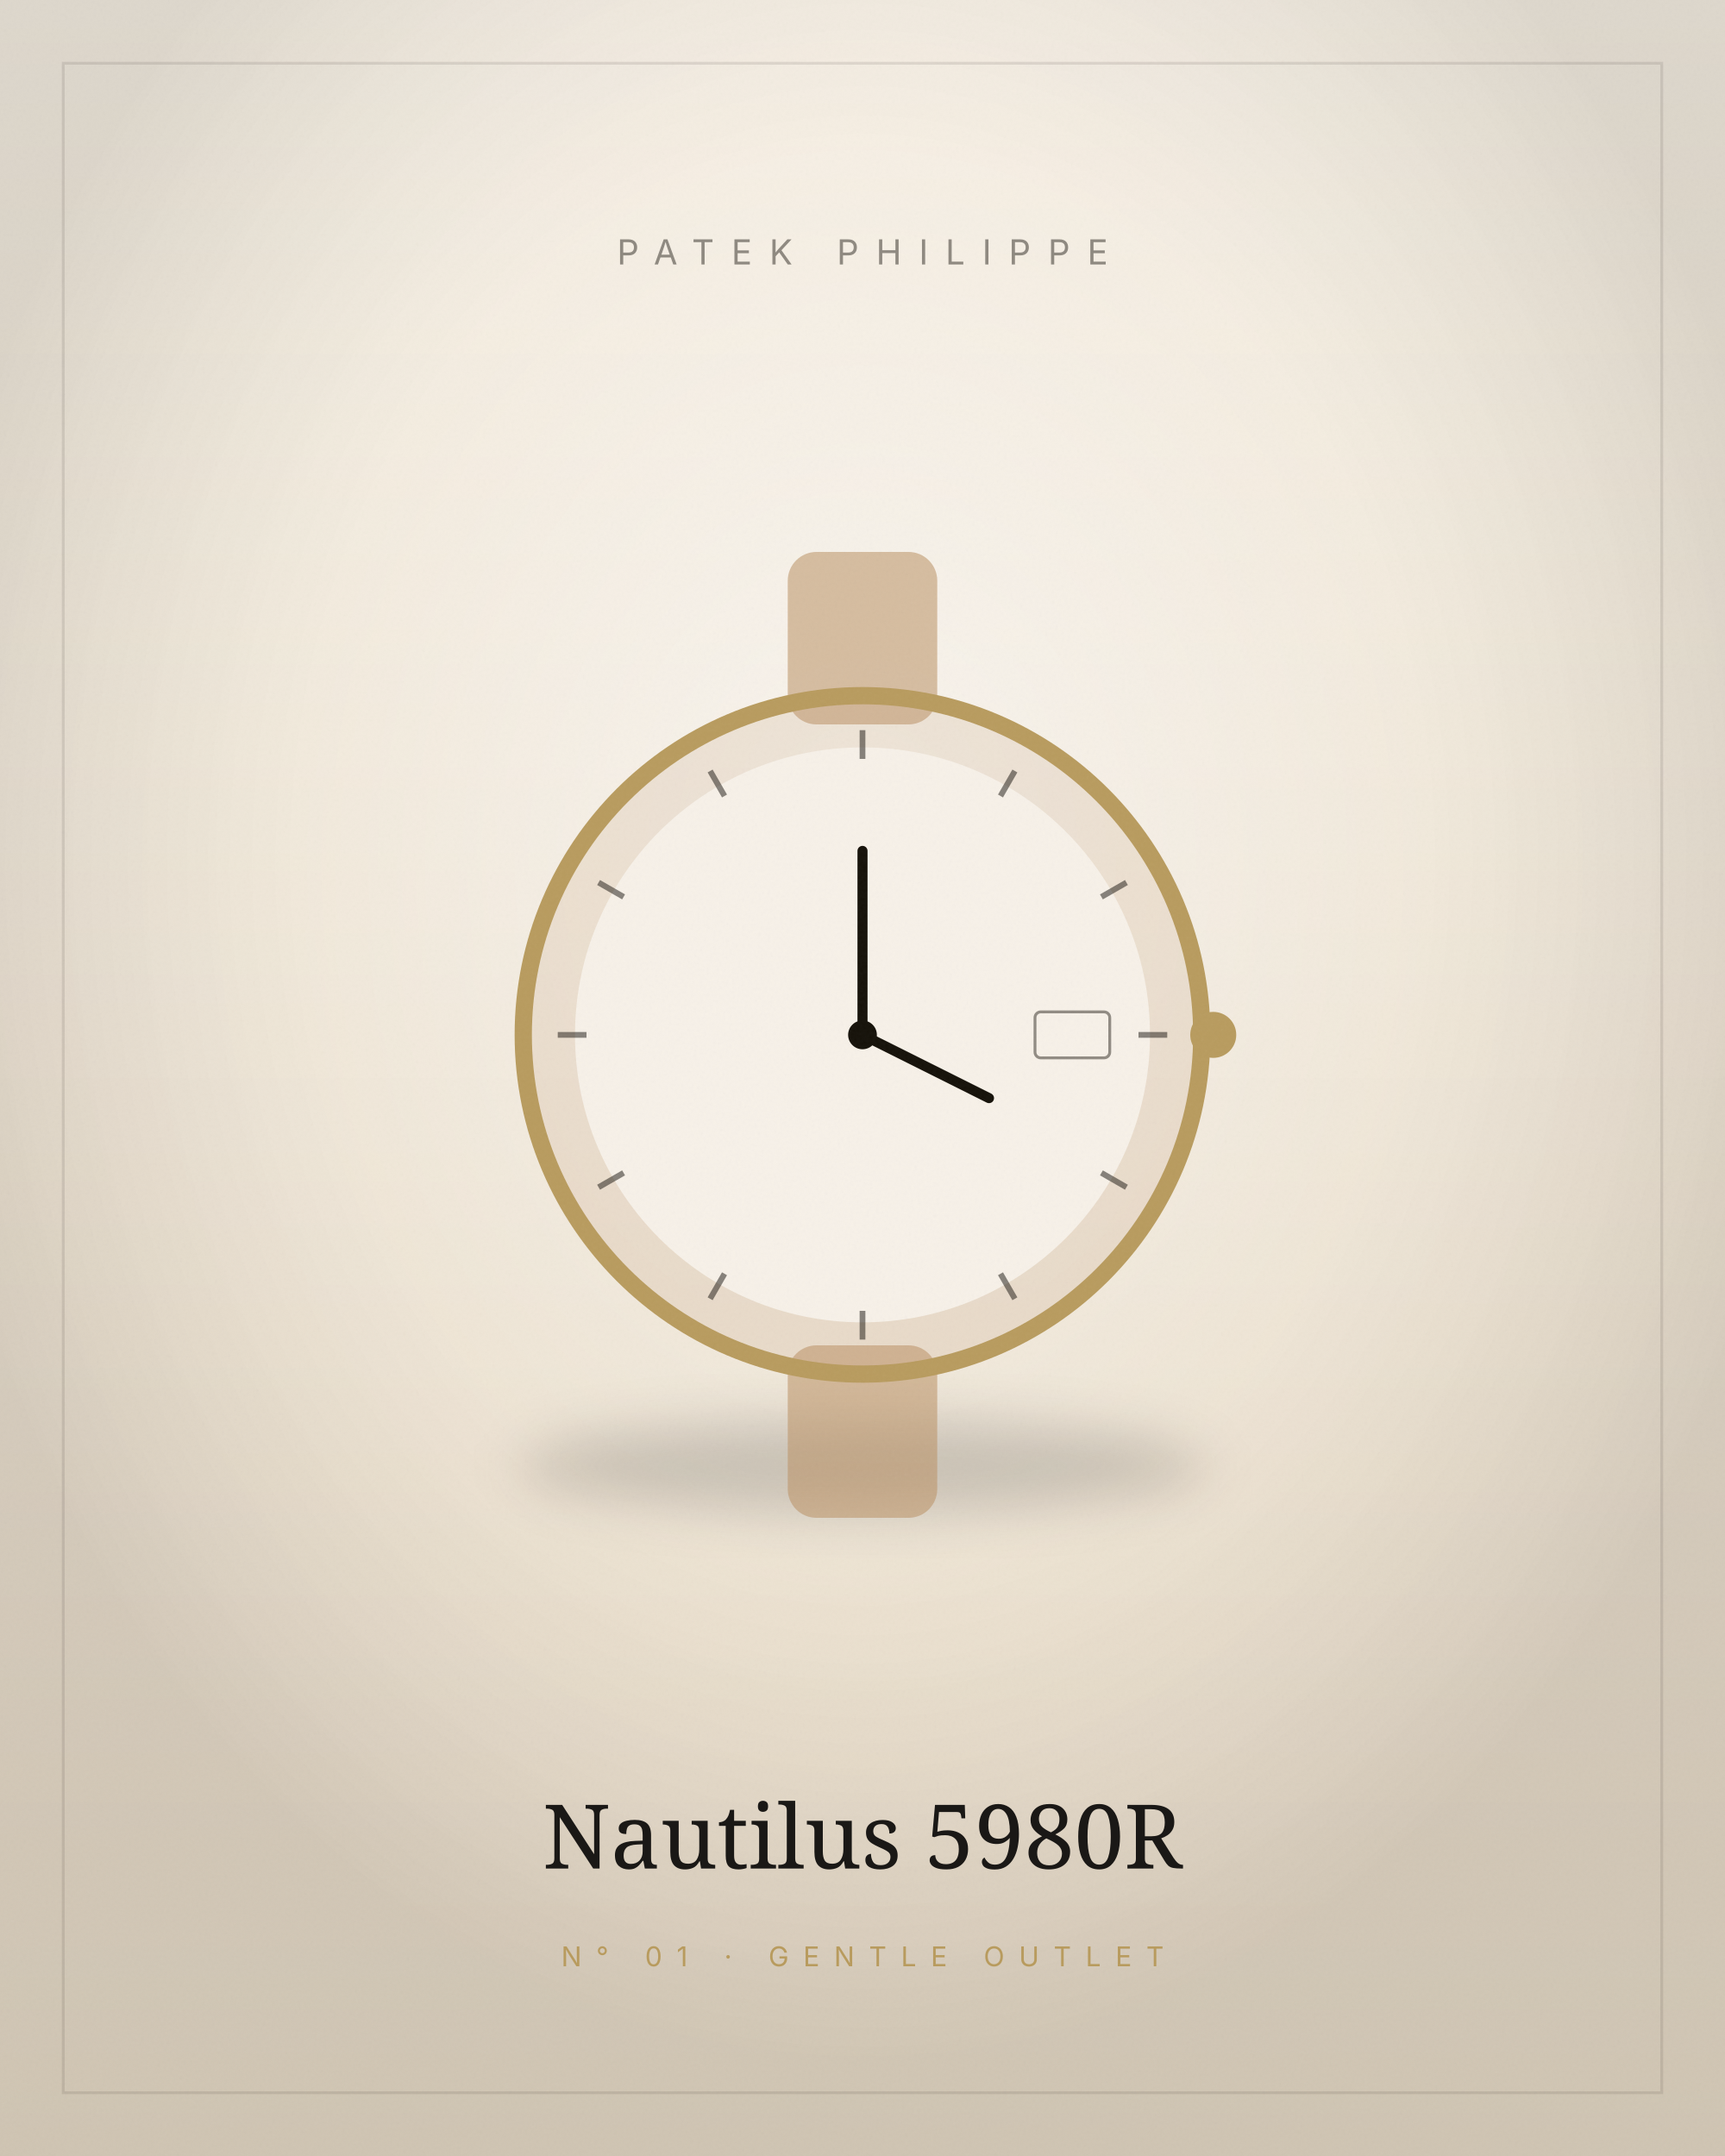
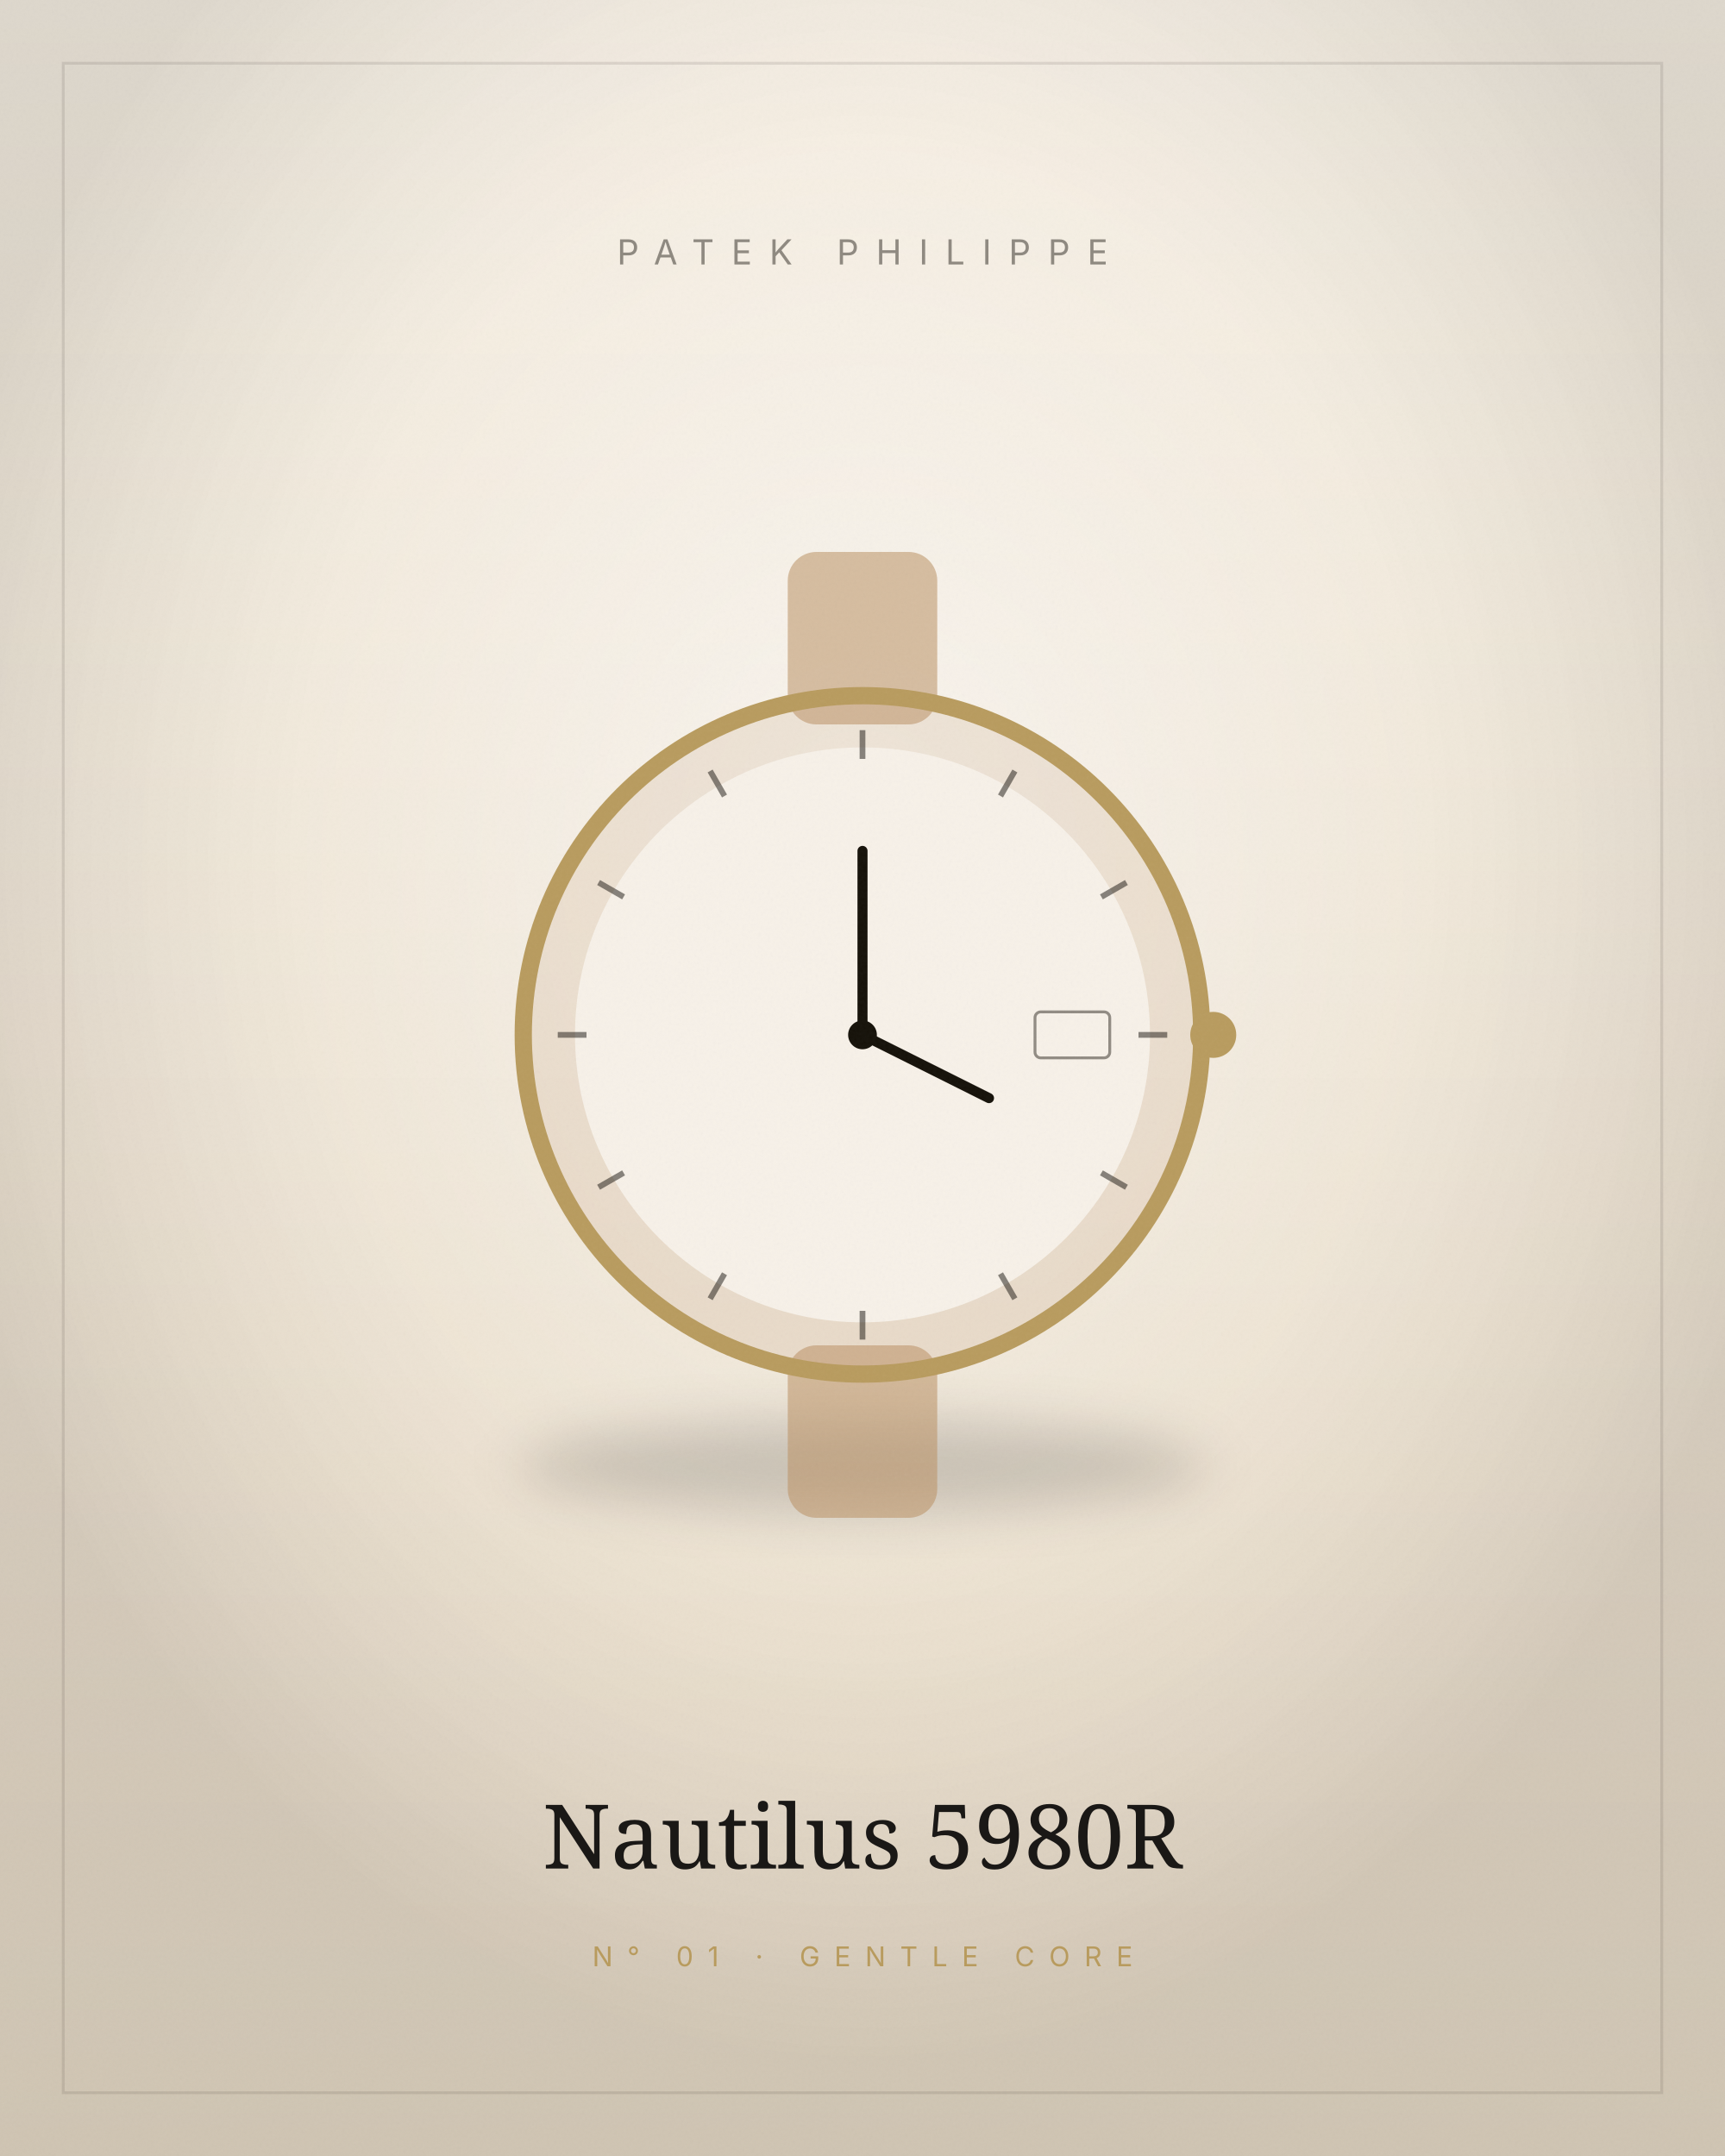
<svg xmlns="http://www.w3.org/2000/svg" width="600" height="750" viewBox="0 0 600 750">
  <defs>
    <linearGradient id="bg" x1="0" y1="0" x2="0" y2="1">
      <stop offset="0" stop-color="#f6efe3" />
      <stop offset="1" stop-color="#e7dac6" />
    </linearGradient>
    <radialGradient id="spot" cx="50%" cy="40%" r="55%">
      <stop offset="0" stop-color="#ffffff" stop-opacity="0.55" />
      <stop offset="0.6" stop-color="#ffffff" stop-opacity="0.08" />
      <stop offset="1" stop-color="#000000" stop-opacity="0.10" />
    </radialGradient>
    <filter id="soft" x="-50%" y="-50%" width="200%" height="200%">
      <feGaussianBlur stdDeviation="9" />
    </filter>
    <filter id="grain">
      <feTurbulence type="fractalNoise" baseFrequency="0.9" numOctaves="2" stitchTiles="stitch" />
      <feColorMatrix type="saturate" values="0" />
    </filter>
  </defs>
  <rect width="600" height="750" fill="url(#bg)" />
  <rect width="600" height="750" fill="url(#spot)" />
  <g>
    <ellipse cx="300" cy="510" rx="120" ry="16" fill="rgba(20,16,10,0.16)" filter="url(#soft)" />
    <rect x="274" y="192" width="52" height="60" rx="10" fill="#b98f63" opacity="0.55" />
    <rect x="274" y="468" width="52" height="60" rx="10" fill="#b98f63" opacity="0.55" />
    <circle cx="300" cy="360" r="120" fill="#b98f63" opacity="0.16" />
    <circle cx="300" cy="360" r="118" fill="none" stroke="#b89b5e" stroke-width="6" />
    <circle cx="300" cy="360" r="100" fill="#f7f1e8" />
    <line x1="300.0" y1="264.0" x2="300.0" y2="254.0" stroke="rgba(20,16,10,0.5)" stroke-width="2" />
    <line x1="348.0" y1="276.9" x2="353.0" y2="268.2" stroke="rgba(20,16,10,0.5)" stroke-width="2" />
    <line x1="383.1" y1="312.0" x2="391.8" y2="307.0" stroke="rgba(20,16,10,0.5)" stroke-width="2" />
    <line x1="396.0" y1="360.0" x2="406.0" y2="360.0" stroke="rgba(20,16,10,0.5)" stroke-width="2" />
    <line x1="383.1" y1="408.0" x2="391.8" y2="413.0" stroke="rgba(20,16,10,0.5)" stroke-width="2" />
    <line x1="348.0" y1="443.1" x2="353.0" y2="451.8" stroke="rgba(20,16,10,0.5)" stroke-width="2" />
    <line x1="300.0" y1="456.0" x2="300.0" y2="466.0" stroke="rgba(20,16,10,0.5)" stroke-width="2" />
    <line x1="252.0" y1="443.1" x2="247.0" y2="451.8" stroke="rgba(20,16,10,0.5)" stroke-width="2" />
    <line x1="216.9" y1="408.0" x2="208.2" y2="413.0" stroke="rgba(20,16,10,0.5)" stroke-width="2" />
    <line x1="204.0" y1="360.0" x2="194.0" y2="360.0" stroke="rgba(20,16,10,0.5)" stroke-width="2" />
    <line x1="216.9" y1="312.0" x2="208.2" y2="307.0" stroke="rgba(20,16,10,0.5)" stroke-width="2" />
    <line x1="252.0" y1="276.9" x2="247.0" y2="268.2" stroke="rgba(20,16,10,0.5)" stroke-width="2" />
    <line x1="300" y1="360" x2="300" y2="296" stroke="#141008" stroke-width="3.5" stroke-linecap="round" />
    <line x1="300" y1="360" x2="344" y2="382" stroke="#141008" stroke-width="3.5" stroke-linecap="round" />
    <circle cx="300" cy="360" r="5" fill="#141008" />
    <rect x="360" y="352" width="26" height="16" rx="2" fill="none" stroke="rgba(20,16,10,0.45)" />
    <circle cx="422" cy="360" r="8" fill="#b89b5e" />
  </g>
  <rect width="600" height="750" filter="url(#grain)" opacity="0.05" />
  <rect x="22" y="22" width="556" height="706" fill="none" stroke="rgba(20,16,10,0.10)" />
  <text x="300" y="92" text-anchor="middle" font-family="Inter, Helvetica, sans-serif" font-size="12" letter-spacing="6" fill="rgba(20,16,10,0.45)">PATEK PHILIPPE</text>
  <text x="300" y="650" text-anchor="middle" font-family="Georgia, 'Cormorant Garamond', serif" font-size="31" fill="#1a1816">Nautilus 5980R</text>
-   <text x="300" y="684" text-anchor="middle" font-family="Inter, Helvetica, sans-serif" font-size="9.5" letter-spacing="5" fill="#b89b5e">N° 01 · GENTLE OUTLET</text>
+   <text x="300" y="684" text-anchor="middle" font-family="Inter, Helvetica, sans-serif" font-size="9.5" letter-spacing="5" fill="#b89b5e">N° 01 · GENTLE CORE</text>
</svg>
